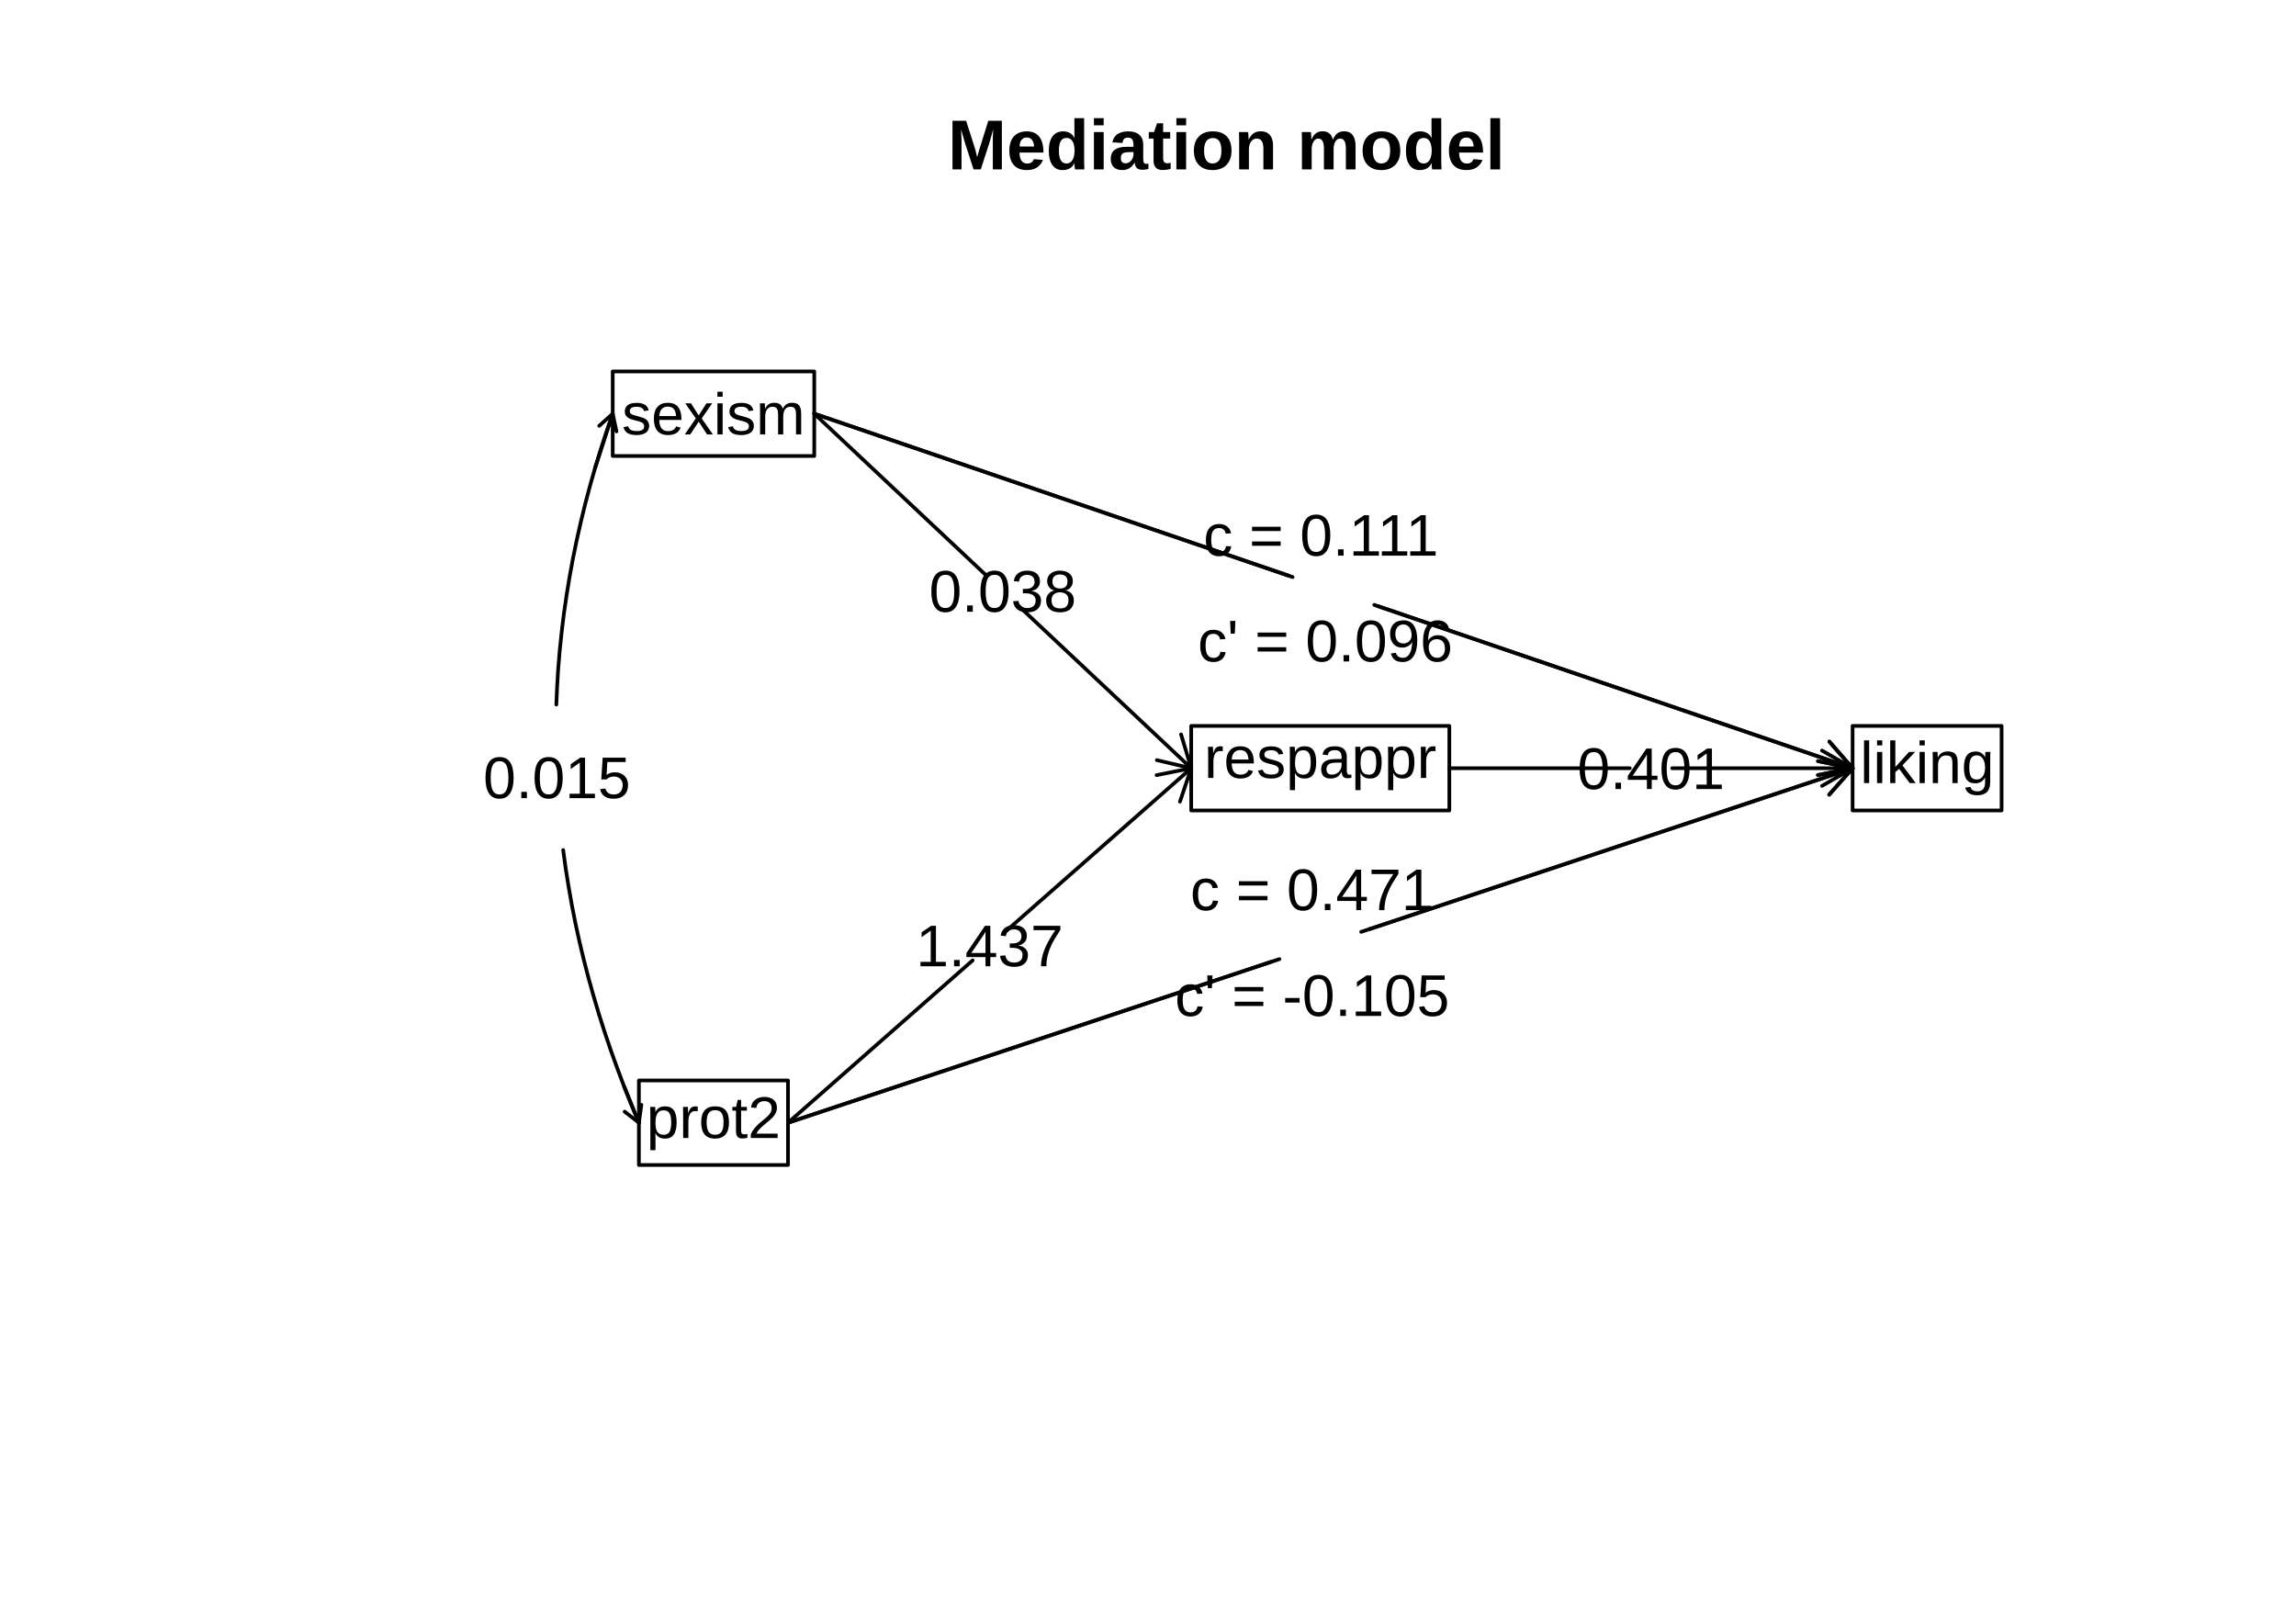
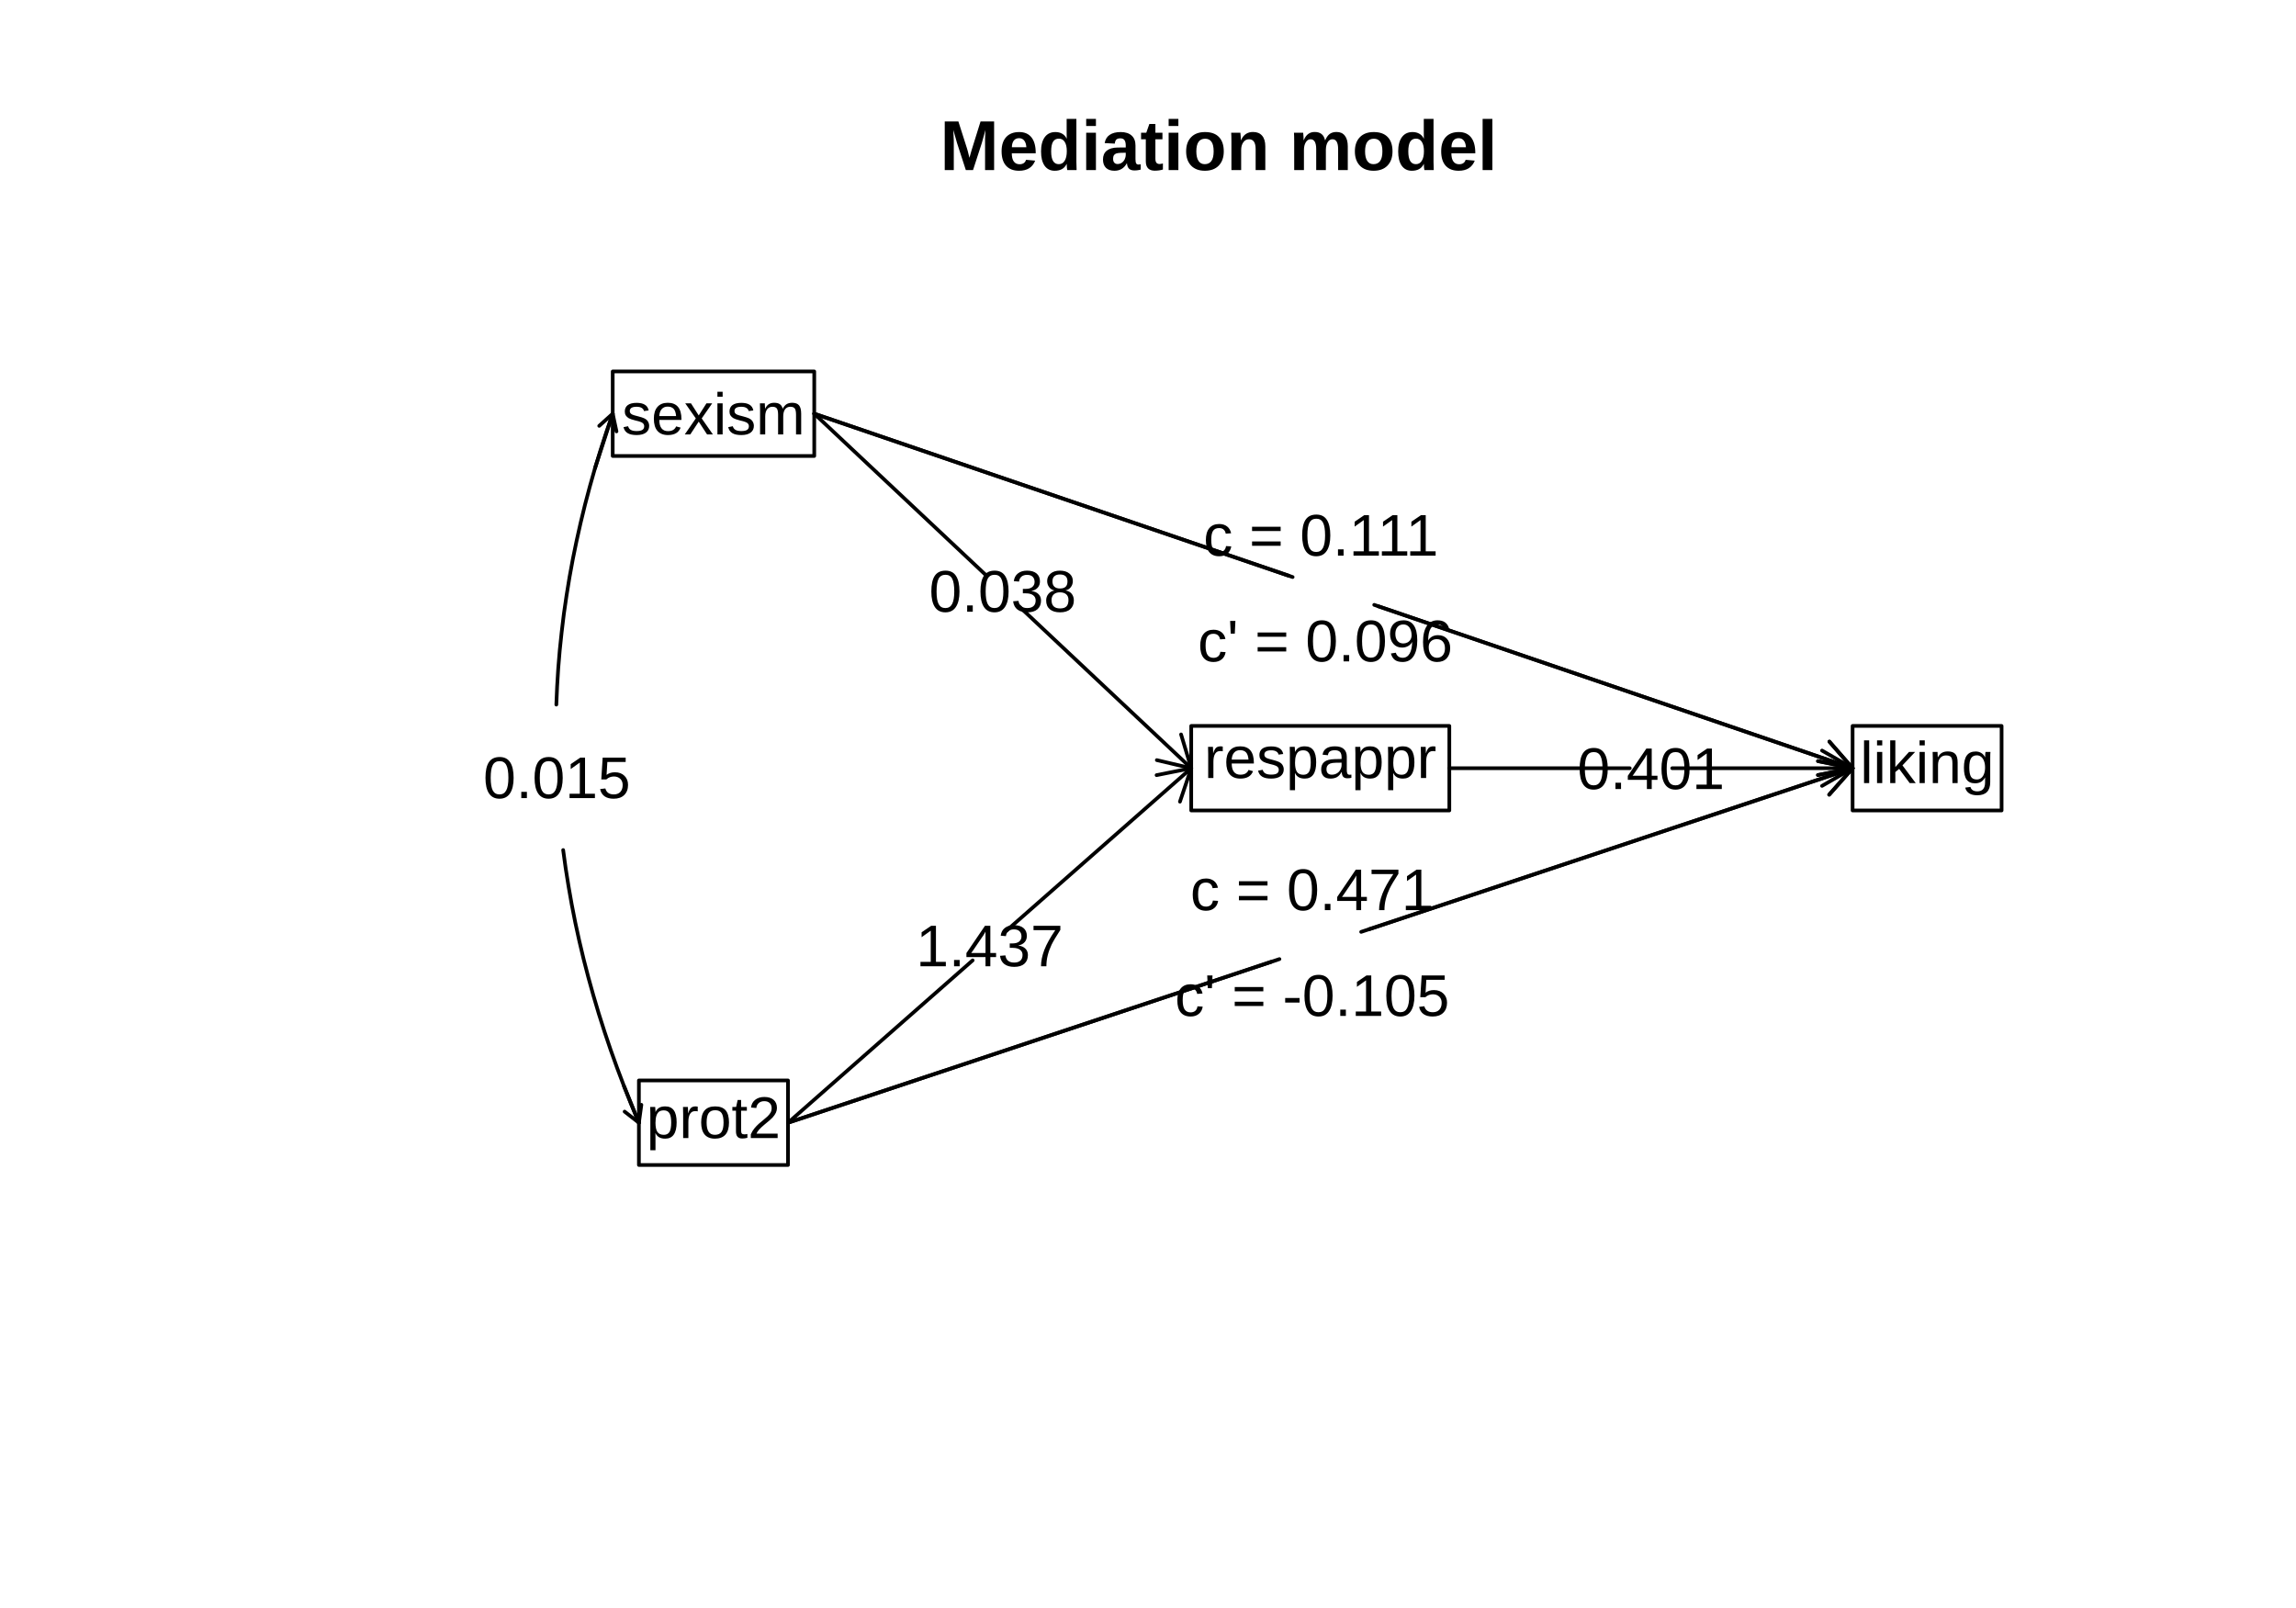
<svg xmlns="http://www.w3.org/2000/svg" viewBox="0 0 468.00 327.60">
  <defs>
    <style type="text/css">
    line, polyline, polygon, path, rect, circle {
      fill: none;
      stroke: #000000;
      stroke-linecap: round;
      stroke-linejoin: round;
      stroke-miterlimit: 10.00;
    }
  </style>
  </defs>
  <rect width="100%" height="100%" style="stroke: none; fill: none;" />
-   <text x="193.18" y="34.53" style="font-size: 14.40px; font-weight: bold; font-family: Arial;" textLength="110.45px" lengthAdjust="spacingAndGlyphs">Mediation model</text>
+   <text x="191.60" y="34.67" style="font-size: 14.40px; font-weight: bold; font-family: Arial;" textLength="113.60px" lengthAdjust="spacingAndGlyphs">Mediation model</text>
  <defs>
    <clipPath id="cpNTkuMDR8NDM3Ljc2fDI1NC4xNnw1OS4wNA==">
      <rect x="59.04" y="59.04" width="378.72" height="195.12" />
    </clipPath>
  </defs>
-   <g clip-path="url(#cpNTkuMDR8NDM3Ljc2fDI1NC4xNnw1OS4wNA==)">
-     <text x="126.76" y="88.56" style="font-size: 12.00px; font-family: Arial;" textLength="37.34px" lengthAdjust="spacingAndGlyphs">sexism</text>
-   </g>
-   <rect x="124.89" y="75.72" width="41.08" height="17.23" style="stroke-width: 0.75;" clip-path="url(#cpNTkuMDR8NDM3Ljc2fDI1NC4xNnw1OS4wNA==)" />
-   <g clip-path="url(#cpNTkuMDR8NDM3Ljc2fDI1NC4xNnw1OS4wNA==)">
-     <text x="131.75" y="231.98" style="font-size: 12.00px; font-family: Arial;" textLength="27.35px" lengthAdjust="spacingAndGlyphs">prot2</text>
-   </g>
-   <rect x="130.23" y="220.25" width="30.39" height="17.23" style="stroke-width: 0.75;" clip-path="url(#cpNTkuMDR8NDM3Ljc2fDI1NC4xNnw1OS4wNA==)" />
-   <g clip-path="url(#cpNTkuMDR8NDM3Ljc2fDI1NC4xNnw1OS4wNA==)">
-     <text x="379.14" y="159.63" style="font-size: 12.00px; font-family: Arial;" textLength="27.35px" lengthAdjust="spacingAndGlyphs">liking</text>
-   </g>
-   <rect x="377.62" y="147.98" width="30.37" height="17.23" style="stroke-width: 0.75;" clip-path="url(#cpNTkuMDR8NDM3Ljc2fDI1NC4xNnw1OS4wNA==)" />
-   <g clip-path="url(#cpNTkuMDR8NDM3Ljc2fDI1NC4xNnw1OS4wNA==)">
-     <text x="245.44" y="158.58" style="font-size: 12.00px; font-family: Arial;" textLength="47.36px" lengthAdjust="spacingAndGlyphs">respappr</text>
-   </g>
-   <rect x="242.81" y="147.98" width="52.61" height="17.23" style="stroke-width: 0.75;" clip-path="url(#cpNTkuMDR8NDM3Ljc2fDI1NC4xNnw1OS4wNA==)" />
-   <g clip-path="url(#cpNTkuMDR8NDM3Ljc2fDI1NC4xNnw1OS4wNA==)">
-     <text x="189.37" y="124.70" style="font-size: 12.00px; font-family: Arial;" textLength="30.03px" lengthAdjust="spacingAndGlyphs">0.038</text>
-   </g>
-   <line x1="165.97" y1="84.33" x2="201.02" y2="117.29" style="stroke-width: 0.75;" clip-path="url(#cpNTkuMDR8NDM3Ljc2fDI1NC4xNnw1OS4wNA==)" />
-   <line x1="207.76" y1="123.64" x2="242.81" y2="156.60" style="stroke-width: 0.75;" clip-path="url(#cpNTkuMDR8NDM3Ljc2fDI1NC4xNnw1OS4wNA==)" />
-   <polyline points="235.80,154.95 242.81,156.60 240.74,149.71 " style="stroke-width: 0.75;" clip-path="url(#cpNTkuMDR8NDM3Ljc2fDI1NC4xNnw1OS4wNA==)" />
-   <g clip-path="url(#cpNTkuMDR8NDM3Ljc2fDI1NC4xNnw1OS4wNA==)">
-     <text x="245.28" y="113.27" style="font-size: 12.00px; font-family: Arial;" textLength="53.04px" lengthAdjust="spacingAndGlyphs">c =  0.111</text>
-   </g>
-   <line x1="165.97" y1="84.33" x2="263.48" y2="117.63" style="stroke-width: 0.75;" clip-path="url(#cpNTkuMDR8NDM3Ljc2fDI1NC4xNnw1OS4wNA==)" />
-   <line x1="280.11" y1="123.30" x2="377.62" y2="156.60" style="stroke-width: 0.75;" clip-path="url(#cpNTkuMDR8NDM3Ljc2fDI1NC4xNnw1OS4wNA==)" />
-   <polyline points="370.56,157.99 377.62,156.60 372.89,151.18 " style="stroke-width: 0.75;" clip-path="url(#cpNTkuMDR8NDM3Ljc2fDI1NC4xNnw1OS4wNA==)" />
-   <g clip-path="url(#cpNTkuMDR8NDM3Ljc2fDI1NC4xNnw1OS4wNA==)">
-     <text x="244.13" y="134.83" style="font-size: 12.00px; font-family: Arial;" textLength="55.33px" lengthAdjust="spacingAndGlyphs">c' =  0.096</text>
-   </g>
-   <line x1="165.97" y1="84.33" x2="262.65" y2="117.35" style="stroke-width: 0.75;" clip-path="url(#cpNTkuMDR8NDM3Ljc2fDI1NC4xNnw1OS4wNA==)" />
-   <line x1="280.94" y1="123.59" x2="377.62" y2="156.60" style="stroke-width: 0.75;" clip-path="url(#cpNTkuMDR8NDM3Ljc2fDI1NC4xNnw1OS4wNA==)" />
-   <polyline points="370.56,157.99 377.62,156.60 372.89,151.18 " style="stroke-width: 0.75;" clip-path="url(#cpNTkuMDR8NDM3Ljc2fDI1NC4xNnw1OS4wNA==)" />
-   <g clip-path="url(#cpNTkuMDR8NDM3Ljc2fDI1NC4xNnw1OS4wNA==)">
-     <text x="186.70" y="196.97" style="font-size: 12.00px; font-family: Arial;" textLength="30.03px" lengthAdjust="spacingAndGlyphs">1.437</text>
-   </g>
-   <line x1="160.62" y1="228.87" x2="198.26" y2="195.77" style="stroke-width: 0.75;" clip-path="url(#cpNTkuMDR8NDM3Ljc2fDI1NC4xNnw1OS4wNA==)" />
-   <line x1="205.18" y1="189.69" x2="242.81" y2="156.60" style="stroke-width: 0.75;" clip-path="url(#cpNTkuMDR8NDM3Ljc2fDI1NC4xNnw1OS4wNA==)" />
-   <polyline points="240.51,163.42 242.81,156.60 235.75,158.01 " style="stroke-width: 0.75;" clip-path="url(#cpNTkuMDR8NDM3Ljc2fDI1NC4xNnw1OS4wNA==)" />
-   <g clip-path="url(#cpNTkuMDR8NDM3Ljc2fDI1NC4xNnw1OS4wNA==)">
-     <text x="242.60" y="185.53" style="font-size: 12.00px; font-family: Arial;" textLength="53.04px" lengthAdjust="spacingAndGlyphs">c =  0.471</text>
-   </g>
-   <line x1="160.62" y1="228.87" x2="260.79" y2="195.51" style="stroke-width: 0.75;" clip-path="url(#cpNTkuMDR8NDM3Ljc2fDI1NC4xNnw1OS4wNA==)" />
-   <line x1="277.45" y1="189.96" x2="377.62" y2="156.60" style="stroke-width: 0.75;" clip-path="url(#cpNTkuMDR8NDM3Ljc2fDI1NC4xNnw1OS4wNA==)" />
-   <polyline points="372.85,161.99 377.62,156.60 370.57,155.15 " style="stroke-width: 0.75;" clip-path="url(#cpNTkuMDR8NDM3Ljc2fDI1NC4xNnw1OS4wNA==)" />
-   <g clip-path="url(#cpNTkuMDR8NDM3Ljc2fDI1NC4xNnw1OS4wNA==)">
-     <text x="239.46" y="207.09" style="font-size: 12.00px; font-family: Arial;" textLength="59.33px" lengthAdjust="spacingAndGlyphs">c' =  -0.105</text>
-   </g>
-   <line x1="160.62" y1="228.87" x2="259.13" y2="196.06" style="stroke-width: 0.75;" clip-path="url(#cpNTkuMDR8NDM3Ljc2fDI1NC4xNnw1OS4wNA==)" />
-   <line x1="279.11" y1="189.41" x2="377.62" y2="156.60" style="stroke-width: 0.75;" clip-path="url(#cpNTkuMDR8NDM3Ljc2fDI1NC4xNnw1OS4wNA==)" />
-   <polyline points="372.85,161.99 377.62,156.60 370.57,155.15 " style="stroke-width: 0.75;" clip-path="url(#cpNTkuMDR8NDM3Ljc2fDI1NC4xNnw1OS4wNA==)" />
-   <g clip-path="url(#cpNTkuMDR8NDM3Ljc2fDI1NC4xNnw1OS4wNA==)">
-     <text x="321.51" y="160.84" style="font-size: 12.00px; font-family: Arial;" textLength="30.03px" lengthAdjust="spacingAndGlyphs">0.401</text>
-   </g>
-   <line x1="295.43" y1="156.60" x2="332.20" y2="156.60" style="stroke-width: 0.75;" clip-path="url(#cpNTkuMDR8NDM3Ljc2fDI1NC4xNnw1OS4wNA==)" />
-   <line x1="340.85" y1="156.60" x2="377.62" y2="156.60" style="stroke-width: 0.75;" clip-path="url(#cpNTkuMDR8NDM3Ljc2fDI1NC4xNnw1OS4wNA==)" />
-   <polyline points="371.39,160.20 377.62,156.60 371.39,153.00 " style="stroke-width: 0.75;" clip-path="url(#cpNTkuMDR8NDM3Ljc2fDI1NC4xNnw1OS4wNA==)" />
  <polyline points="130.23,228.87 128.68,225.16 127.21,221.45 125.81,217.75 124.48,214.04 123.23,210.34 122.05,206.63 120.95,202.92 119.92,199.22 118.96,195.51 118.08,191.81 117.27,188.10 116.54,184.39 115.89,180.69 115.30,176.98 114.79,173.28 " style="stroke-width: 0.75;" clip-path="url(#cpNTkuMDR8NDM3Ljc2fDI1NC4xNnw1OS4wNA==)" />
  <polyline points="113.40,143.63 113.56,139.92 113.79,136.22 114.10,132.51 114.49,128.81 114.94,125.10 115.48,121.39 116.08,117.69 116.76,113.98 117.52,110.28 118.35,106.57 119.25,102.86 120.23,99.16 121.28,95.45 122.41,91.75 123.61,88.04 124.89,84.33 " style="stroke-width: 0.75;" clip-path="url(#cpNTkuMDR8NDM3Ljc2fDI1NC4xNnw1OS4wNA==)" />
  <line x1="127.21" y1="221.45" x2="130.23" y2="228.87" style="stroke-width: 0.75;" clip-path="url(#cpNTkuMDR8NDM3Ljc2fDI1NC4xNnw1OS4wNA==)" />
  <polyline points="127.32,226.60 130.23,228.87 130.73,225.21 " style="stroke-width: 0.75;" clip-path="url(#cpNTkuMDR8NDM3Ljc2fDI1NC4xNnw1OS4wNA==)" />
  <line x1="121.28" y1="95.45" x2="124.89" y2="84.33" style="stroke-width: 0.75;" clip-path="url(#cpNTkuMDR8NDM3Ljc2fDI1NC4xNnw1OS4wNA==)" />
  <polyline points="125.66,87.94 124.89,84.33 122.14,86.81 " style="stroke-width: 0.75;" clip-path="url(#cpNTkuMDR8NDM3Ljc2fDI1NC4xNnw1OS4wNA==)" />
  <g clip-path="url(#cpNTkuMDR8NDM3Ljc2fDI1NC4xNnw1OS4wNA==)">
-     <text x="98.49" y="162.70" style="font-size: 12.00px; font-family: Arial;" textLength="30.03px" lengthAdjust="spacingAndGlyphs">0.015</text>
+     <text x="98.49" y="162.69" style="font-size: 12.00px; font-family: Arial;" textLength="30.03px" lengthAdjust="spacingAndGlyphs">0.015</text>
  </g>
+   <g clip-path="url(#cpNTkuMDR8NDM3Ljc2fDI1NC4xNnw1OS4wNA==)">
+     <text x="126.76" y="88.56" style="font-size: 12.00px; font-family: Arial;" textLength="37.34px" lengthAdjust="spacingAndGlyphs">sexism</text>
+   </g>
+   <g clip-path="url(#cpNTkuMDR8NDM3Ljc2fDI1NC4xNnw1OS4wNA==)">
+     <text x="131.75" y="231.99" style="font-size: 12.00px; font-family: Arial;" textLength="27.35px" lengthAdjust="spacingAndGlyphs">prot2</text>
+   </g>
+   <g clip-path="url(#cpNTkuMDR8NDM3Ljc2fDI1NC4xNnw1OS4wNA==)">
+     <text x="379.14" y="159.63" style="font-size: 12.00px; font-family: Arial;" textLength="27.35px" lengthAdjust="spacingAndGlyphs">liking</text>
+   </g>
+   <g clip-path="url(#cpNTkuMDR8NDM3Ljc2fDI1NC4xNnw1OS4wNA==)">
+     <text x="245.44" y="158.59" style="font-size: 12.00px; font-family: Arial;" textLength="47.36px" lengthAdjust="spacingAndGlyphs">respappr</text>
+   </g>
+   <rect x="124.89" y="75.72" width="41.08" height="17.23" style="stroke-width: 0.75;" clip-path="url(#cpNTkuMDR8NDM3Ljc2fDI1NC4xNnw1OS4wNA==)" />
+   <rect x="130.23" y="220.25" width="30.39" height="17.23" style="stroke-width: 0.75;" clip-path="url(#cpNTkuMDR8NDM3Ljc2fDI1NC4xNnw1OS4wNA==)" />
+   <rect x="377.62" y="147.98" width="30.37" height="17.23" style="stroke-width: 0.75;" clip-path="url(#cpNTkuMDR8NDM3Ljc2fDI1NC4xNnw1OS4wNA==)" />
+   <rect x="242.81" y="147.98" width="52.61" height="17.23" style="stroke-width: 0.75;" clip-path="url(#cpNTkuMDR8NDM3Ljc2fDI1NC4xNnw1OS4wNA==)" />
+   <g clip-path="url(#cpNTkuMDR8NDM3Ljc2fDI1NC4xNnw1OS4wNA==)">
+     <text x="245.28" y="113.27" style="font-size: 12.00px; font-family: Arial;" textLength="53.04px" lengthAdjust="spacingAndGlyphs">c =  0.111</text>
+   </g>
+   <g clip-path="url(#cpNTkuMDR8NDM3Ljc2fDI1NC4xNnw1OS4wNA==)">
+     <text x="244.13" y="134.82" style="font-size: 12.00px; font-family: Arial;" textLength="55.33px" lengthAdjust="spacingAndGlyphs">c' =  0.096</text>
+   </g>
+   <g clip-path="url(#cpNTkuMDR8NDM3Ljc2fDI1NC4xNnw1OS4wNA==)">
+     <text x="242.60" y="185.53" style="font-size: 12.00px; font-family: Arial;" textLength="53.04px" lengthAdjust="spacingAndGlyphs">c =  0.471</text>
+   </g>
+   <g clip-path="url(#cpNTkuMDR8NDM3Ljc2fDI1NC4xNnw1OS4wNA==)">
+     <text x="239.46" y="207.09" style="font-size: 12.00px; font-family: Arial;" textLength="59.33px" lengthAdjust="spacingAndGlyphs">c' =  -0.105</text>
+   </g>
+   <g clip-path="url(#cpNTkuMDR8NDM3Ljc2fDI1NC4xNnw1OS4wNA==)">
+     <text x="189.37" y="124.70" style="font-size: 12.00px; font-family: Arial;" textLength="30.03px" lengthAdjust="spacingAndGlyphs">0.038</text>
+   </g>
+   <g clip-path="url(#cpNTkuMDR8NDM3Ljc2fDI1NC4xNnw1OS4wNA==)">
+     <text x="186.70" y="196.97" style="font-size: 12.00px; font-family: Arial;" textLength="30.03px" lengthAdjust="spacingAndGlyphs">1.437</text>
+   </g>
+   <g clip-path="url(#cpNTkuMDR8NDM3Ljc2fDI1NC4xNnw1OS4wNA==)">
+     <text x="321.51" y="160.84" style="font-size: 12.00px; font-family: Arial;" textLength="30.03px" lengthAdjust="spacingAndGlyphs">0.401</text>
+   </g>
+   <line x1="165.97" y1="84.33" x2="201.02" y2="117.29" style="stroke-width: 0.75;" clip-path="url(#cpNTkuMDR8NDM3Ljc2fDI1NC4xNnw1OS4wNA==)" />
+   <line x1="165.97" y1="84.33" x2="263.48" y2="117.63" style="stroke-width: 0.75;" clip-path="url(#cpNTkuMDR8NDM3Ljc2fDI1NC4xNnw1OS4wNA==)" />
+   <line x1="165.97" y1="84.33" x2="262.65" y2="117.35" style="stroke-width: 0.75;" clip-path="url(#cpNTkuMDR8NDM3Ljc2fDI1NC4xNnw1OS4wNA==)" />
+   <line x1="160.62" y1="228.87" x2="198.26" y2="195.77" style="stroke-width: 0.75;" clip-path="url(#cpNTkuMDR8NDM3Ljc2fDI1NC4xNnw1OS4wNA==)" />
+   <line x1="160.62" y1="228.87" x2="260.79" y2="195.51" style="stroke-width: 0.75;" clip-path="url(#cpNTkuMDR8NDM3Ljc2fDI1NC4xNnw1OS4wNA==)" />
+   <line x1="160.62" y1="228.87" x2="259.13" y2="196.06" style="stroke-width: 0.75;" clip-path="url(#cpNTkuMDR8NDM3Ljc2fDI1NC4xNnw1OS4wNA==)" />
+   <line x1="295.43" y1="156.60" x2="332.20" y2="156.60" style="stroke-width: 0.75;" clip-path="url(#cpNTkuMDR8NDM3Ljc2fDI1NC4xNnw1OS4wNA==)" />
+   <line x1="207.76" y1="123.64" x2="242.81" y2="156.60" style="stroke-width: 0.75;" clip-path="url(#cpNTkuMDR8NDM3Ljc2fDI1NC4xNnw1OS4wNA==)" />
+   <polyline points="235.80,154.95 242.81,156.60 240.74,149.71 " style="stroke-width: 0.75;" clip-path="url(#cpNTkuMDR8NDM3Ljc2fDI1NC4xNnw1OS4wNA==)" />
+   <line x1="280.11" y1="123.30" x2="377.62" y2="156.60" style="stroke-width: 0.75;" clip-path="url(#cpNTkuMDR8NDM3Ljc2fDI1NC4xNnw1OS4wNA==)" />
+   <polyline points="370.56,157.99 377.62,156.60 372.89,151.18 " style="stroke-width: 0.75;" clip-path="url(#cpNTkuMDR8NDM3Ljc2fDI1NC4xNnw1OS4wNA==)" />
+   <line x1="280.94" y1="123.59" x2="377.62" y2="156.60" style="stroke-width: 0.75;" clip-path="url(#cpNTkuMDR8NDM3Ljc2fDI1NC4xNnw1OS4wNA==)" />
+   <polyline points="370.56,157.99 377.62,156.60 372.89,151.18 " style="stroke-width: 0.75;" clip-path="url(#cpNTkuMDR8NDM3Ljc2fDI1NC4xNnw1OS4wNA==)" />
+   <line x1="205.18" y1="189.69" x2="242.81" y2="156.60" style="stroke-width: 0.75;" clip-path="url(#cpNTkuMDR8NDM3Ljc2fDI1NC4xNnw1OS4wNA==)" />
+   <polyline points="240.51,163.42 242.81,156.60 235.75,158.01 " style="stroke-width: 0.75;" clip-path="url(#cpNTkuMDR8NDM3Ljc2fDI1NC4xNnw1OS4wNA==)" />
+   <line x1="277.45" y1="189.96" x2="377.62" y2="156.60" style="stroke-width: 0.75;" clip-path="url(#cpNTkuMDR8NDM3Ljc2fDI1NC4xNnw1OS4wNA==)" />
+   <polyline points="372.85,161.99 377.62,156.60 370.57,155.15 " style="stroke-width: 0.75;" clip-path="url(#cpNTkuMDR8NDM3Ljc2fDI1NC4xNnw1OS4wNA==)" />
+   <line x1="279.11" y1="189.41" x2="377.62" y2="156.60" style="stroke-width: 0.75;" clip-path="url(#cpNTkuMDR8NDM3Ljc2fDI1NC4xNnw1OS4wNA==)" />
+   <polyline points="372.85,161.99 377.62,156.60 370.57,155.15 " style="stroke-width: 0.75;" clip-path="url(#cpNTkuMDR8NDM3Ljc2fDI1NC4xNnw1OS4wNA==)" />
+   <line x1="340.85" y1="156.60" x2="377.62" y2="156.60" style="stroke-width: 0.75;" clip-path="url(#cpNTkuMDR8NDM3Ljc2fDI1NC4xNnw1OS4wNA==)" />
+   <polyline points="371.39,160.20 377.62,156.60 371.39,153.00 " style="stroke-width: 0.75;" clip-path="url(#cpNTkuMDR8NDM3Ljc2fDI1NC4xNnw1OS4wNA==)" />
</svg>
